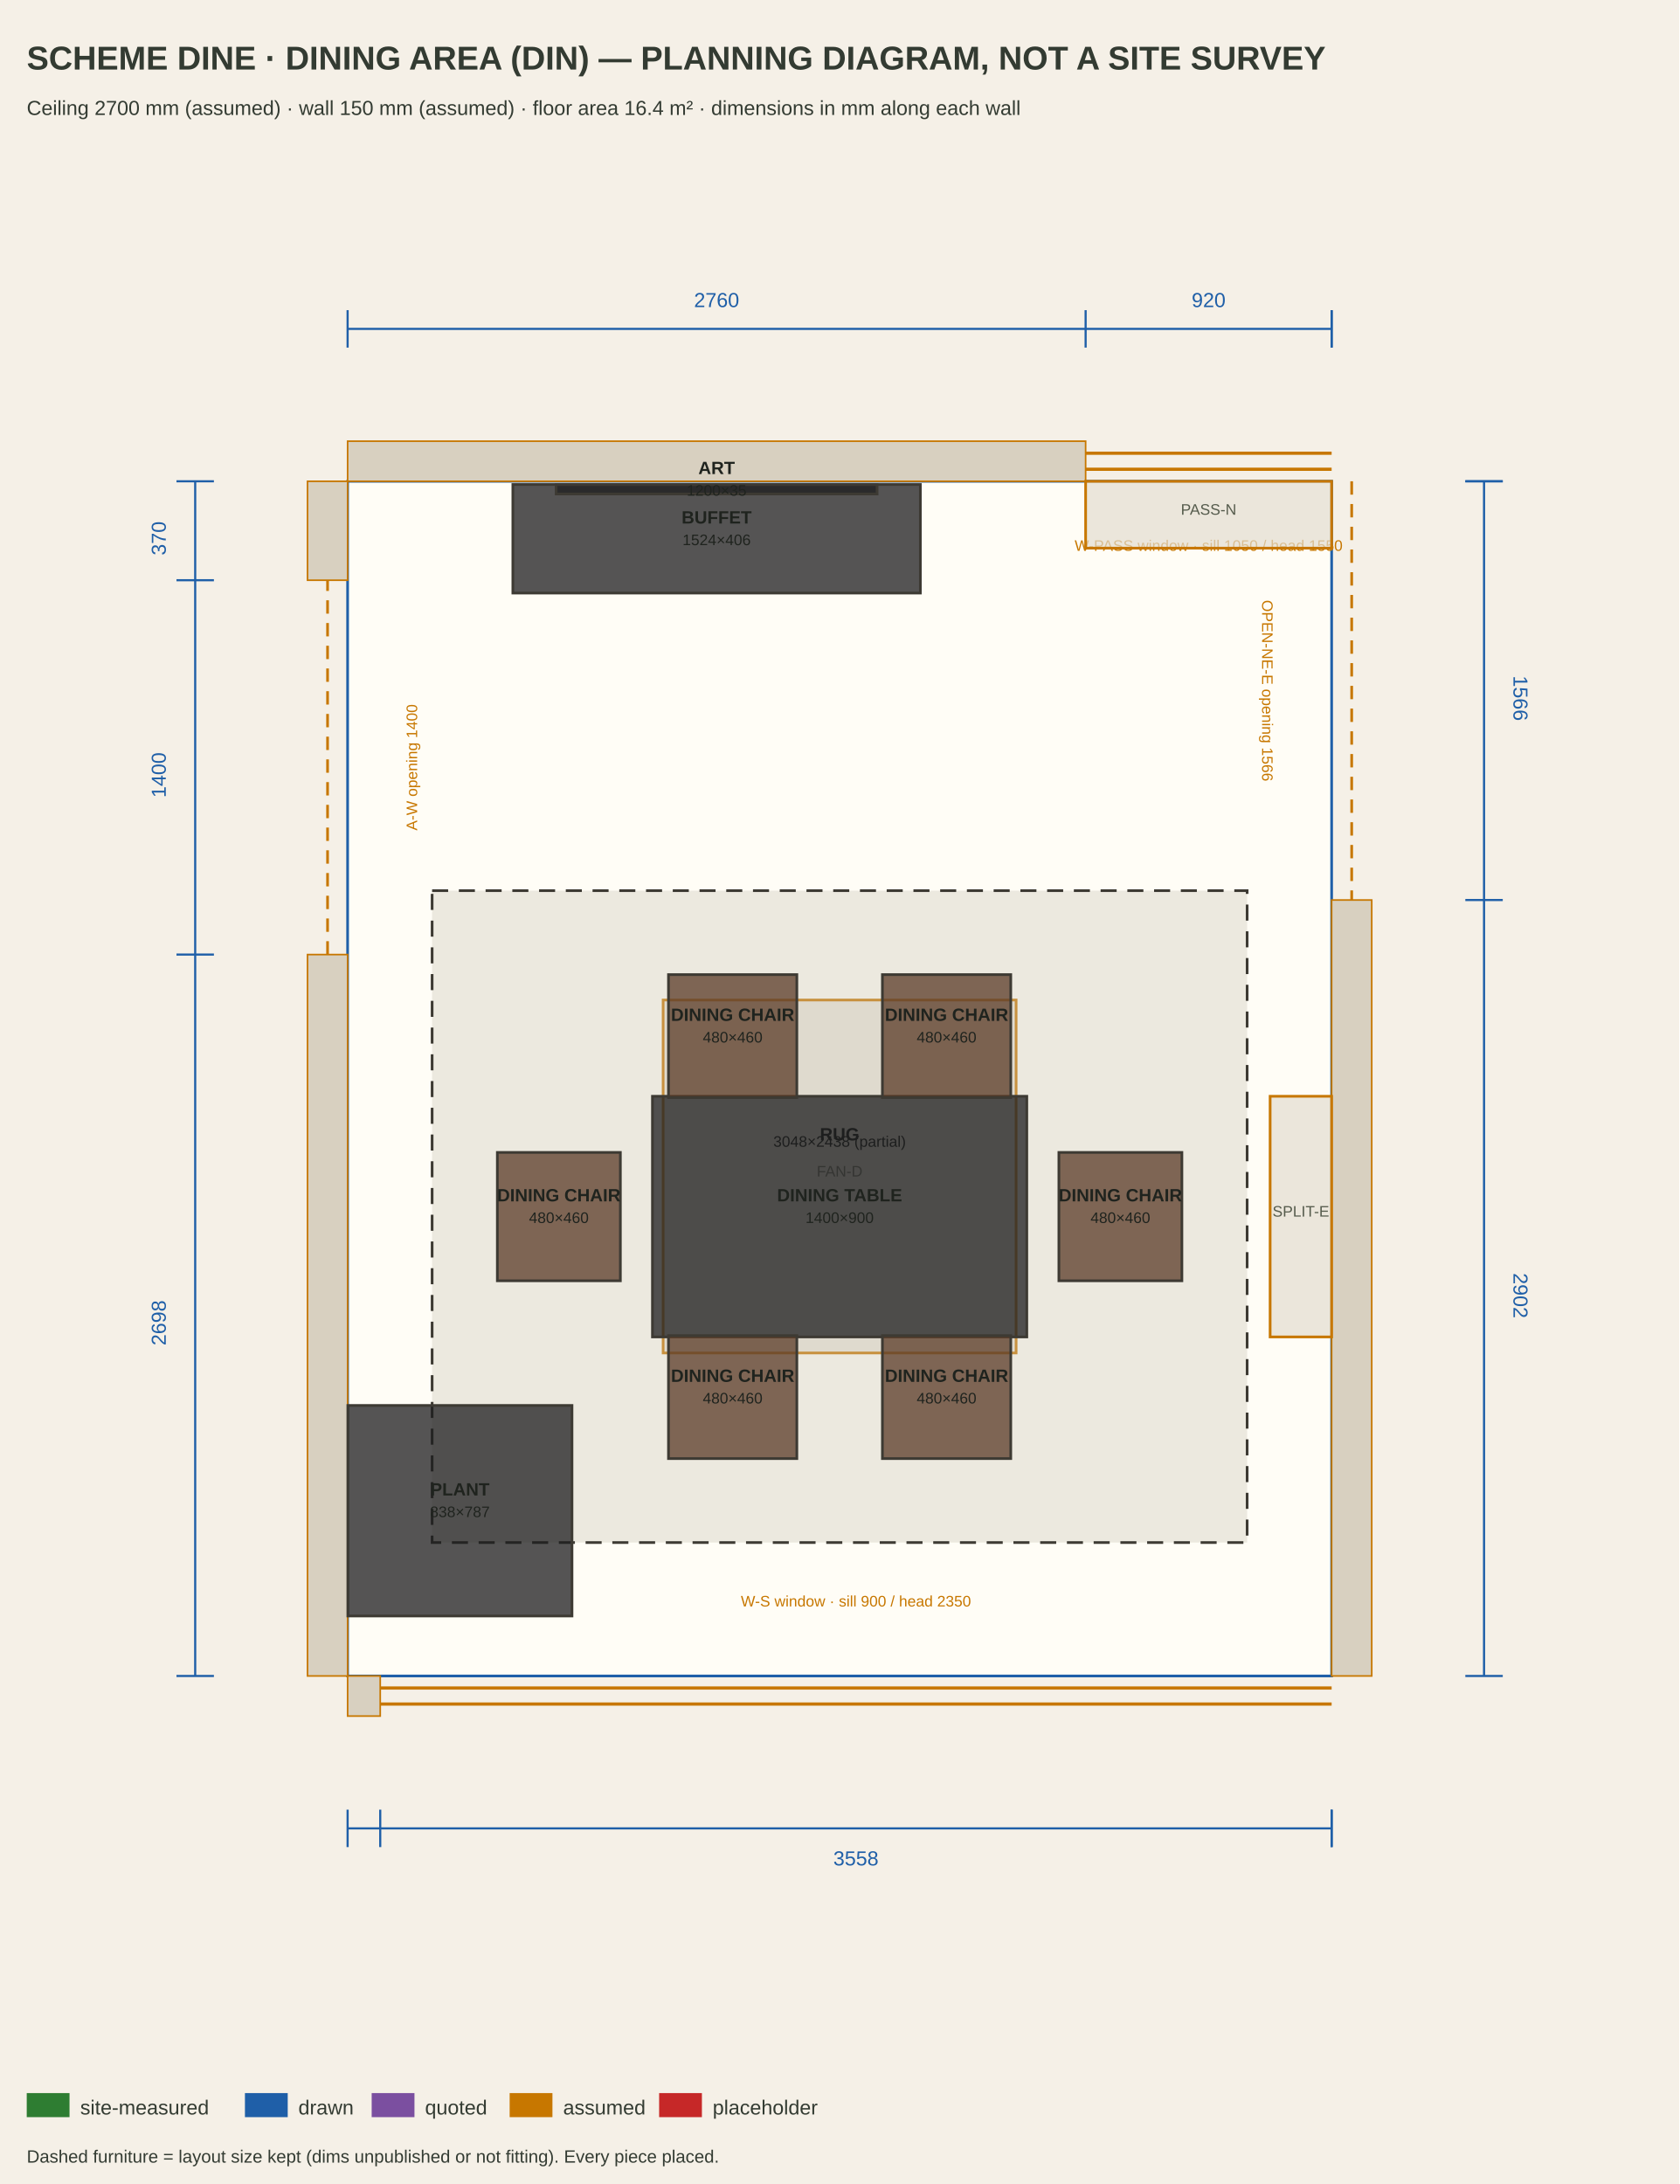
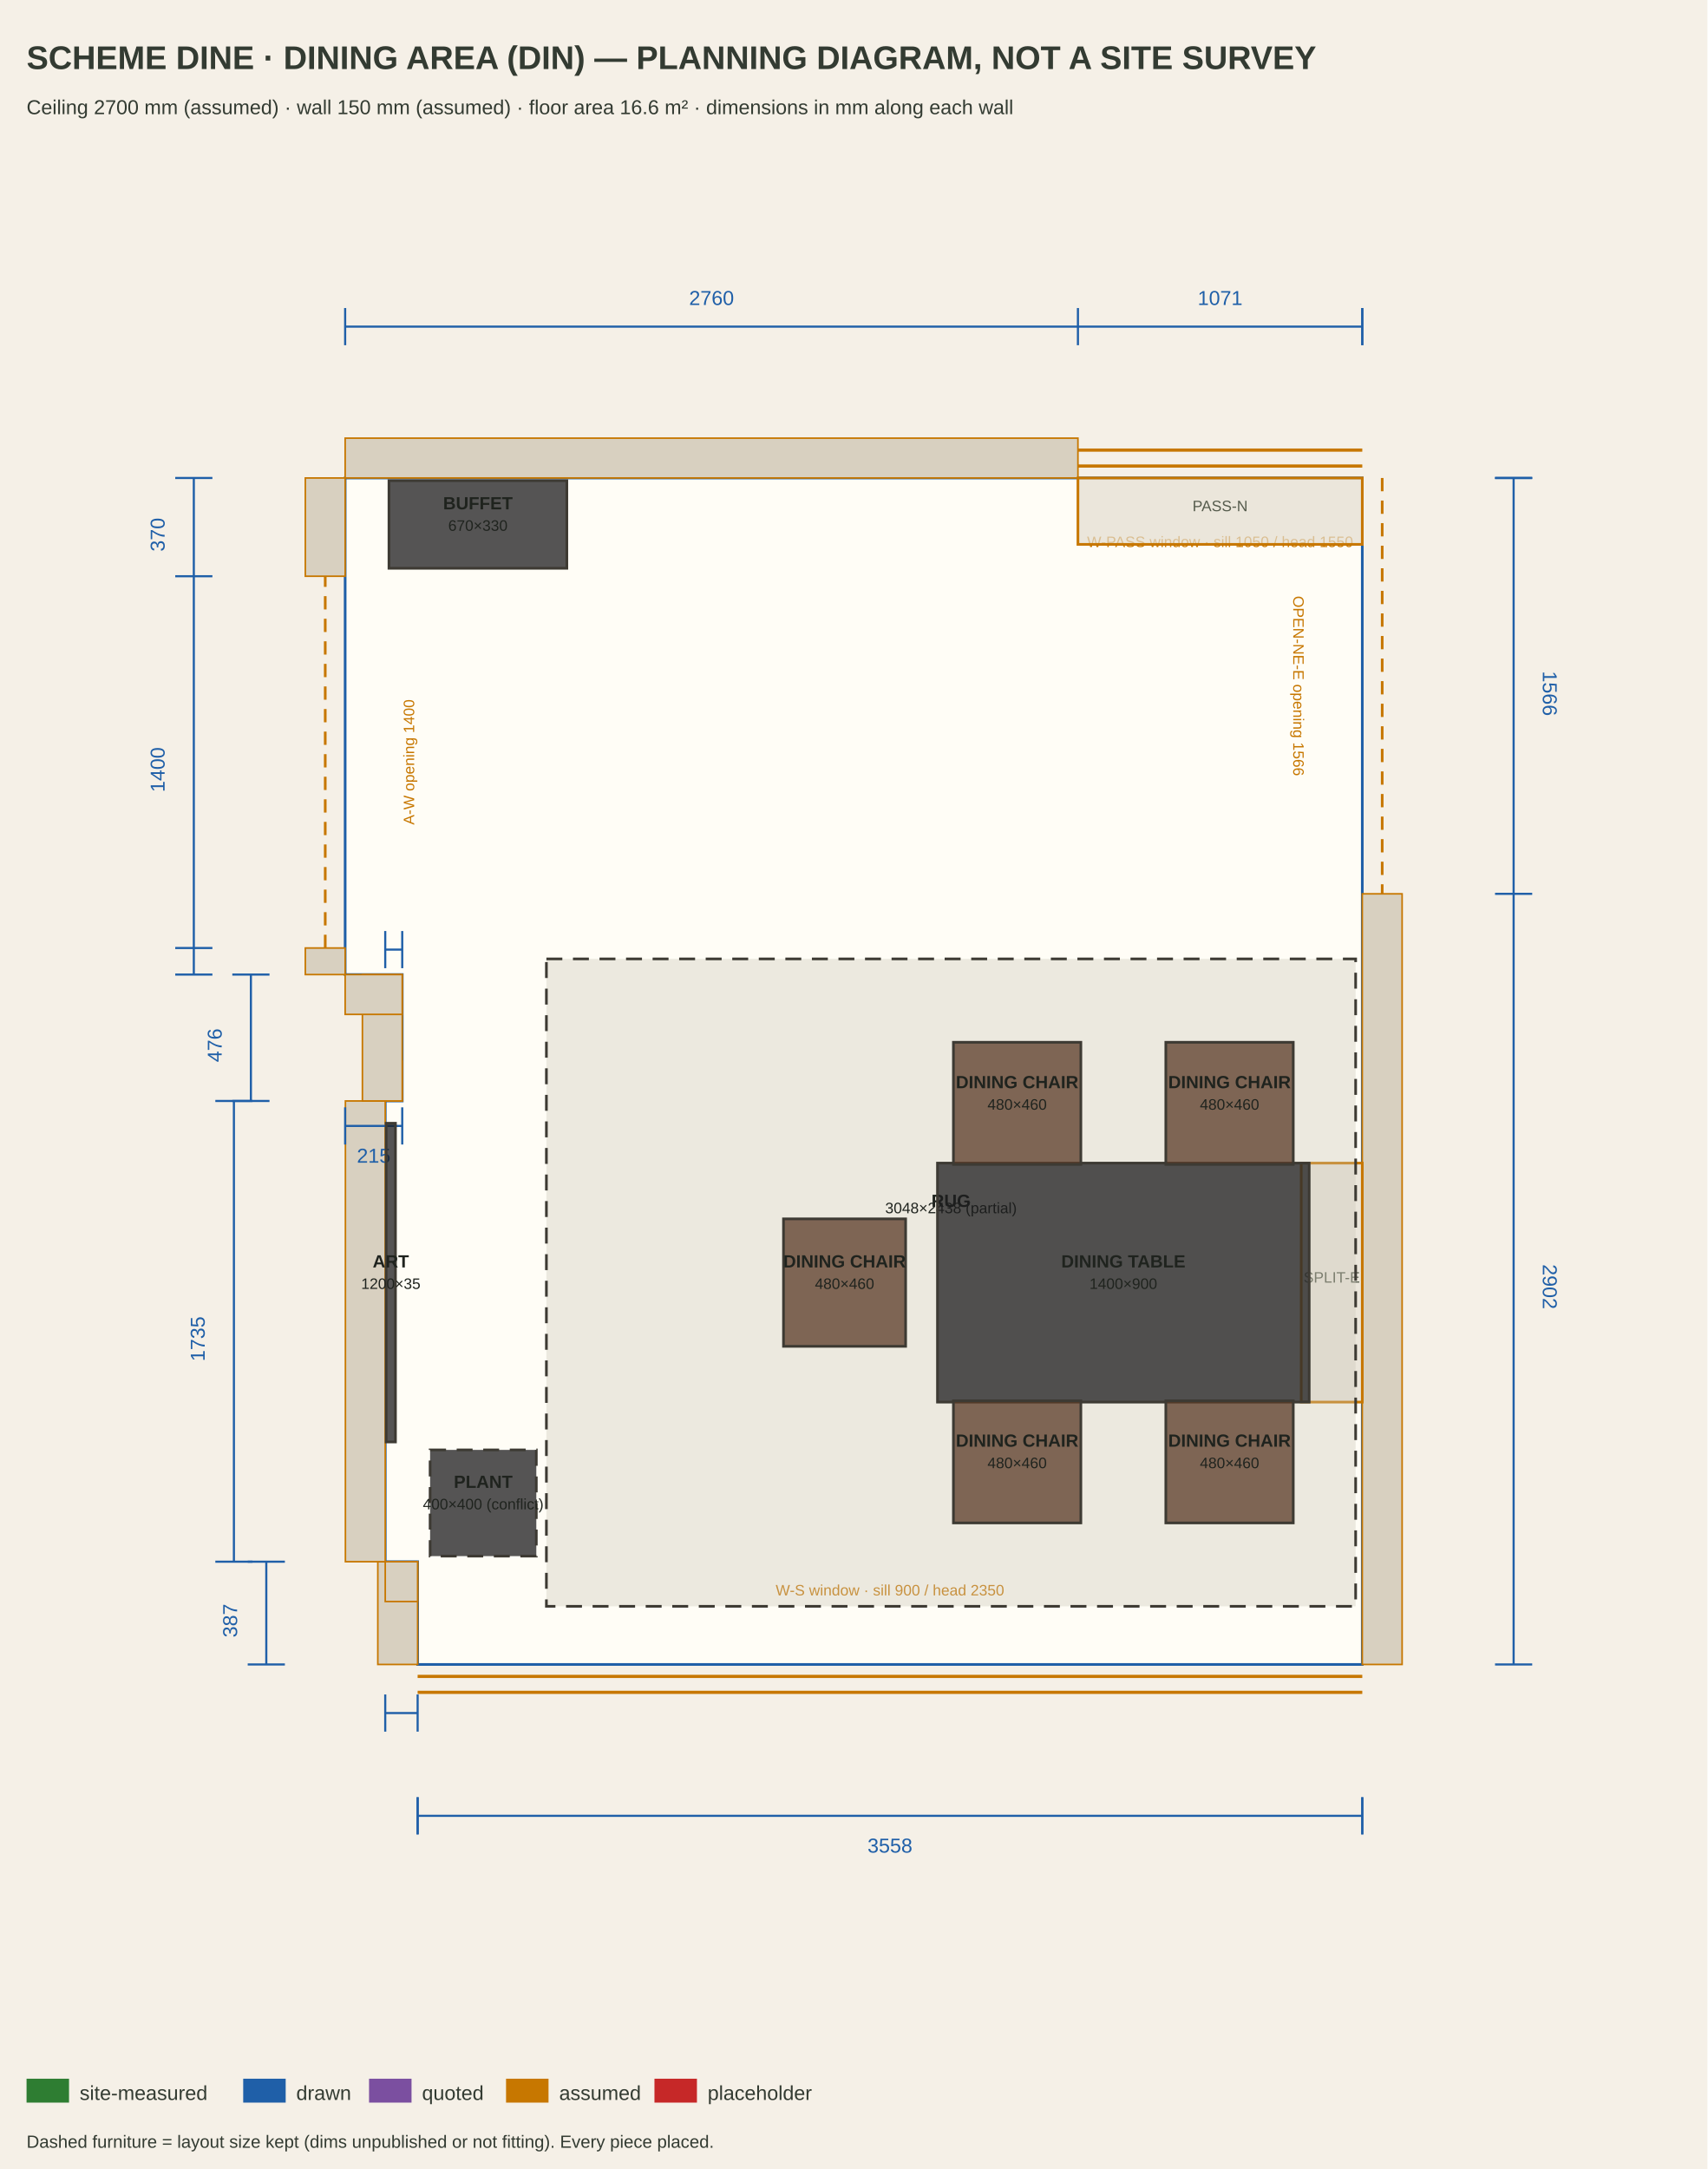
- <svg xmlns="http://www.w3.org/2000/svg" viewBox="-1300 -1800 6280 8168" width="100%" height="100%" role="img" aria-label="Scheme DINE Dining area planning diagram">
-   <rect x="-1300" y="-1800" width="6280" height="8168" fill="#f5f0e7" />
+ <svg xmlns="http://www.w3.org/2000/svg" viewBox="-1300 -1800 6431 8168" width="100%" height="100%" role="img" aria-label="Scheme DINE Dining area planning diagram">
+   <rect x="-1300" y="-1800" width="6431" height="8168" fill="#f5f0e7" />
  <g font-family="Arial,sans-serif">
-     <polygon points="0.0,0.0 3680.0,0.0 3680.0,4468.0 0.0,4468.0" fill="#fffdf6" stroke="#1f5fa8" stroke-width="10" />
+     <polygon points="0.0,0.0 3831.0,0.0 3831.0,4468.0 273.0,4468.0 273.0,4081.0 151.0,4081.0 151.0,2346.0 215.0,2346.0 215.0,1870.0 0.0,1870.0" fill="#fffdf6" stroke="#1f5fa8" stroke-width="10" />
    <polygon points="0.0,0.0 2760.0,0.0 2760.0,-150.0 0.0,-150.0" fill="#d8d0c0" stroke="#c77700" stroke-width="6" />
-     <line x1="0.0" y1="-570.0" x2="3680.0" y2="-570.0" stroke="#1f5fa8" stroke-width="8" />
+     <line x1="0.0" y1="-570.0" x2="3831.0" y2="-570.0" stroke="#1f5fa8" stroke-width="8" />
    <line x1="0.0" y1="-500.0" x2="0.0" y2="-640.0" stroke="#1f5fa8" stroke-width="8" />
    <line x1="2760.0" y1="-500.0" x2="2760.0" y2="-640.0" stroke="#1f5fa8" stroke-width="8" />
-     <line x1="3680.0" y1="-500.0" x2="3680.0" y2="-640.0" stroke="#1f5fa8" stroke-width="8" />
-     <line x1="3680.0" y1="-500.0" x2="3680.0" y2="-640.0" stroke="#1f5fa8" stroke-width="8" />
+     <line x1="3831.0" y1="-500.0" x2="3831.0" y2="-640.0" stroke="#1f5fa8" stroke-width="8" />
+     <line x1="3831.0" y1="-500.0" x2="3831.0" y2="-640.0" stroke="#1f5fa8" stroke-width="8" />
    <text x="1380.0" y="-651.5" text-anchor="middle" font-size="76.0" font-weight="normal" fill="#1f5fa8" transform="rotate(0.0 1380.0 -651.5)">2760</text>
-     <text x="3220.0" y="-651.5" text-anchor="middle" font-size="76.0" font-weight="normal" fill="#1f5fa8" transform="rotate(0.0 3220.0 -651.5)">920</text>
-     <line x1="2760.0" y1="-45.0" x2="3680.0" y2="-45.0" stroke="#c77700" stroke-width="12" />
-     <line x1="2760.0" y1="-105.0" x2="3680.0" y2="-105.0" stroke="#c77700" stroke-width="12" />
-     <text x="3220.0" y="260.0" text-anchor="middle" font-size="57.0" font-weight="normal" fill="#c77700" transform="rotate(0.0 3220.0 260.0)">W-PASS window · sill 1050 / head 1550</text>
-     <polygon points="3680.0,1566.0 3680.0,4468.0 3830.0,4468.0 3830.0,1566.0" fill="#d8d0c0" stroke="#c77700" stroke-width="6" />
-     <line x1="4250.0" y1="0.0" x2="4250.0" y2="4468.0" stroke="#1f5fa8" stroke-width="8" />
-     <line x1="4180.0" y1="0.0" x2="4320.0" y2="0.0" stroke="#1f5fa8" stroke-width="8" />
-     <line x1="4180.0" y1="0.0" x2="4320.0" y2="0.0" stroke="#1f5fa8" stroke-width="8" />
-     <line x1="4180.0" y1="1566.0" x2="4320.0" y2="1566.0" stroke="#1f5fa8" stroke-width="8" />
-     <line x1="4180.0" y1="4468.0" x2="4320.0" y2="4468.0" stroke="#1f5fa8" stroke-width="8" />
-     <text x="4360.0" y="811.5" text-anchor="middle" font-size="76.0" font-weight="normal" fill="#1f5fa8" transform="rotate(90.0 4360.0 811.5)">1566</text>
-     <text x="4360.0" y="3045.5" text-anchor="middle" font-size="76.0" font-weight="normal" fill="#1f5fa8" transform="rotate(90.0 4360.0 3045.5)">2902</text>
-     <line x1="3755.0" y1="0.0" x2="3755.0" y2="1566.0" stroke="#c77700" stroke-width="10" stroke-dasharray="50 35" />
-     <text x="3420.0" y="783.0" text-anchor="middle" font-size="57.0" font-weight="normal" fill="#c77700" transform="rotate(90.0 3420.0 783.0)">OPEN-NE-E opening 1566</text>
-     <polygon points="122.0,4468.0 0.0,4468.0 0.0,4618.0 122.0,4618.0" fill="#d8d0c0" stroke="#c77700" stroke-width="6" />
-     <line x1="3680.0" y1="5038.0" x2="0.0" y2="5038.0" stroke="#1f5fa8" stroke-width="8" />
-     <line x1="3680.0" y1="4968.0" x2="3680.0" y2="5108.0" stroke="#1f5fa8" stroke-width="8" />
-     <line x1="3680.0" y1="4968.0" x2="3680.0" y2="5108.0" stroke="#1f5fa8" stroke-width="8" />
-     <line x1="122.0" y1="4968.0" x2="122.0" y2="5108.0" stroke="#1f5fa8" stroke-width="8" />
-     <line x1="0.0" y1="4968.0" x2="0.0" y2="5108.0" stroke="#1f5fa8" stroke-width="8" />
-     <text x="1901.0" y="5176.5" text-anchor="middle" font-size="76.0" font-weight="normal" fill="#1f5fa8" transform="rotate(0.0 1901.0 5176.5)">3558</text>
-     <line x1="3680.0" y1="4513.0" x2="122.0" y2="4513.0" stroke="#c77700" stroke-width="12" />
-     <line x1="3680.0" y1="4573.0" x2="122.0" y2="4573.0" stroke="#c77700" stroke-width="12" />
-     <text x="1901.0" y="4208.0" text-anchor="middle" font-size="57.0" font-weight="normal" fill="#c77700" transform="rotate(0.0 1901.0 4208.0)">W-S window · sill 900 / head 2350</text>
-     <polygon points="0.0,4468.0 0.0,1770.0 -150.0,1770.0 -150.0,4468.0" fill="#d8d0c0" stroke="#c77700" stroke-width="6" />
+     <text x="3295.5" y="-651.5" text-anchor="middle" font-size="76.0" font-weight="normal" fill="#1f5fa8" transform="rotate(0.0 3295.5 -651.5)">1071</text>
+     <line x1="2760.0" y1="-45.0" x2="3831.0" y2="-45.0" stroke="#c77700" stroke-width="12" />
+     <line x1="2760.0" y1="-105.0" x2="3831.0" y2="-105.0" stroke="#c77700" stroke-width="12" />
+     <text x="3295.5" y="260.0" text-anchor="middle" font-size="57.0" font-weight="normal" fill="#c77700" transform="rotate(0.0 3295.5 260.0)">W-PASS window · sill 1050 / head 1550</text>
+     <polygon points="3831.0,1566.0 3831.0,4468.0 3981.0,4468.0 3981.0,1566.0" fill="#d8d0c0" stroke="#c77700" stroke-width="6" />
+     <line x1="4401.0" y1="0.0" x2="4401.0" y2="4468.0" stroke="#1f5fa8" stroke-width="8" />
+     <line x1="4331.0" y1="0.0" x2="4471.0" y2="0.0" stroke="#1f5fa8" stroke-width="8" />
+     <line x1="4331.0" y1="0.0" x2="4471.0" y2="0.0" stroke="#1f5fa8" stroke-width="8" />
+     <line x1="4331.0" y1="1566.0" x2="4471.0" y2="1566.0" stroke="#1f5fa8" stroke-width="8" />
+     <line x1="4331.0" y1="4468.0" x2="4471.0" y2="4468.0" stroke="#1f5fa8" stroke-width="8" />
+     <text x="4511.0" y="811.5" text-anchor="middle" font-size="76.0" font-weight="normal" fill="#1f5fa8" transform="rotate(90.0 4511.0 811.5)">1566</text>
+     <text x="4511.0" y="3045.5" text-anchor="middle" font-size="76.0" font-weight="normal" fill="#1f5fa8" transform="rotate(90.0 4511.0 3045.5)">2902</text>
+     <line x1="3906.0" y1="0.0" x2="3906.0" y2="1566.0" stroke="#c77700" stroke-width="10" stroke-dasharray="50 35" />
+     <text x="3571.0" y="783.0" text-anchor="middle" font-size="57.0" font-weight="normal" fill="#c77700" transform="rotate(90.0 3571.0 783.0)">OPEN-NE-E opening 1566</text>
+     <line x1="3831.0" y1="5038.0" x2="273.0" y2="5038.0" stroke="#1f5fa8" stroke-width="8" />
+     <line x1="3831.0" y1="4968.0" x2="3831.0" y2="5108.0" stroke="#1f5fa8" stroke-width="8" />
+     <line x1="3831.0" y1="4968.0" x2="3831.0" y2="5108.0" stroke="#1f5fa8" stroke-width="8" />
+     <line x1="273.0" y1="4968.0" x2="273.0" y2="5108.0" stroke="#1f5fa8" stroke-width="8" />
+     <line x1="273.0" y1="4968.0" x2="273.0" y2="5108.0" stroke="#1f5fa8" stroke-width="8" />
+     <text x="2052.0" y="5176.5" text-anchor="middle" font-size="76.0" font-weight="normal" fill="#1f5fa8" transform="rotate(0.0 2052.0 5176.5)">3558</text>
+     <line x1="3831.0" y1="4513.0" x2="273.0" y2="4513.0" stroke="#c77700" stroke-width="12" />
+     <line x1="3831.0" y1="4573.0" x2="273.0" y2="4573.0" stroke="#c77700" stroke-width="12" />
+     <text x="2052.0" y="4208.0" text-anchor="middle" font-size="57.0" font-weight="normal" fill="#c77700" transform="rotate(0.0 2052.0 4208.0)">W-S window · sill 900 / head 2350</text>
+     <polygon points="273.0,4468.0 273.0,4081.0 123.0,4081.0 123.0,4468.0" fill="#d8d0c0" stroke="#c77700" stroke-width="6" />
+     <line x1="-297.0" y1="4468.0" x2="-297.0" y2="4081.0" stroke="#1f5fa8" stroke-width="8" />
+     <line x1="-227.0" y1="4468.0" x2="-367.0" y2="4468.0" stroke="#1f5fa8" stroke-width="8" />
+     <line x1="-227.0" y1="4081.0" x2="-367.0" y2="4081.0" stroke="#1f5fa8" stroke-width="8" />
+     <text x="-407.0" y="4303.0" text-anchor="middle" font-size="76.0" font-weight="normal" fill="#1f5fa8" transform="rotate(-90.0 -407.0 4303.0)">387</text>
+     <polygon points="273.0,4081.0 151.0,4081.0 151.0,4231.0 273.0,4231.0" fill="#d8d0c0" stroke="#c77700" stroke-width="6" />
+     <line x1="273.0" y1="4651.0" x2="151.0" y2="4651.0" stroke="#1f5fa8" stroke-width="8" />
+     <line x1="273.0" y1="4581.0" x2="273.0" y2="4721.0" stroke="#1f5fa8" stroke-width="8" />
+     <line x1="151.0" y1="4581.0" x2="151.0" y2="4721.0" stroke="#1f5fa8" stroke-width="8" />
+     <polygon points="151.0,4081.0 151.0,2346.0 1.0,2346.0 1.0,4081.0" fill="#d8d0c0" stroke="#c77700" stroke-width="6" />
+     <line x1="-419.0" y1="4081.0" x2="-419.0" y2="2346.0" stroke="#1f5fa8" stroke-width="8" />
+     <line x1="-349.0" y1="4081.0" x2="-489.0" y2="4081.0" stroke="#1f5fa8" stroke-width="8" />
+     <line x1="-349.0" y1="2346.0" x2="-489.0" y2="2346.0" stroke="#1f5fa8" stroke-width="8" />
+     <text x="-529.0" y="3242.0" text-anchor="middle" font-size="76.0" font-weight="normal" fill="#1f5fa8" transform="rotate(-90.0 -529.0 3242.0)">1735</text>
+     <polygon points="151.0,2346.0 215.0,2346.0 215.0,2196.0 151.0,2196.0" fill="#d8d0c0" stroke="#c77700" stroke-width="6" />
+     <line x1="151.0" y1="1776.0" x2="215.0" y2="1776.0" stroke="#1f5fa8" stroke-width="8" />
+     <line x1="151.0" y1="1846.0" x2="151.0" y2="1706.0" stroke="#1f5fa8" stroke-width="8" />
+     <line x1="215.0" y1="1846.0" x2="215.0" y2="1706.0" stroke="#1f5fa8" stroke-width="8" />
+     <polygon points="215.0,2346.0 215.0,1870.0 65.0,1870.0 65.0,2346.0" fill="#d8d0c0" stroke="#c77700" stroke-width="6" />
+     <line x1="-355.0" y1="2346.0" x2="-355.0" y2="1870.0" stroke="#1f5fa8" stroke-width="8" />
+     <line x1="-285.0" y1="2346.0" x2="-425.0" y2="2346.0" stroke="#1f5fa8" stroke-width="8" />
+     <line x1="-285.0" y1="1870.0" x2="-425.0" y2="1870.0" stroke="#1f5fa8" stroke-width="8" />
+     <text x="-465.0" y="2136.5" text-anchor="middle" font-size="76.0" font-weight="normal" fill="#1f5fa8" transform="rotate(-90.0 -465.0 2136.5)">476</text>
+     <polygon points="215.0,1870.0 0.0,1870.0 0.0,2020.0 215.0,2020.0" fill="#d8d0c0" stroke="#c77700" stroke-width="6" />
+     <line x1="215.0" y1="2440.0" x2="0.0" y2="2440.0" stroke="#1f5fa8" stroke-width="8" />
+     <line x1="215.0" y1="2370.0" x2="215.0" y2="2510.0" stroke="#1f5fa8" stroke-width="8" />
+     <line x1="0.0" y1="2370.0" x2="0.0" y2="2510.0" stroke="#1f5fa8" stroke-width="8" />
+     <text x="107.5" y="2578.5" text-anchor="middle" font-size="76.0" font-weight="normal" fill="#1f5fa8" transform="rotate(0.0 107.5 2578.5)">215</text>
+     <polygon points="0.0,1870.0 0.0,1770.0 -150.0,1770.0 -150.0,1870.0" fill="#d8d0c0" stroke="#c77700" stroke-width="6" />
    <polygon points="0.0,370.0 0.0,0.0 -150.0,0.0 -150.0,370.0" fill="#d8d0c0" stroke="#c77700" stroke-width="6" />
-     <line x1="-570.0" y1="4468.0" x2="-570.0" y2="0.0" stroke="#1f5fa8" stroke-width="8" />
-     <line x1="-500.0" y1="4468.0" x2="-640.0" y2="4468.0" stroke="#1f5fa8" stroke-width="8" />
+     <line x1="-570.0" y1="1870.0" x2="-570.0" y2="0.0" stroke="#1f5fa8" stroke-width="8" />
+     <line x1="-500.0" y1="1870.0" x2="-640.0" y2="1870.0" stroke="#1f5fa8" stroke-width="8" />
    <line x1="-500.0" y1="1770.0" x2="-640.0" y2="1770.0" stroke="#1f5fa8" stroke-width="8" />
    <line x1="-500.0" y1="370.0" x2="-640.0" y2="370.0" stroke="#1f5fa8" stroke-width="8" />
    <line x1="-500.0" y1="0.0" x2="-640.0" y2="0.0" stroke="#1f5fa8" stroke-width="8" />
-     <text x="-680.0" y="3147.5" text-anchor="middle" font-size="76.0" font-weight="normal" fill="#1f5fa8" transform="rotate(-90.0 -680.0 3147.5)">2698</text>
    <text x="-680.0" y="1098.5" text-anchor="middle" font-size="76.0" font-weight="normal" fill="#1f5fa8" transform="rotate(-90.0 -680.0 1098.5)">1400</text>
    <text x="-680.0" y="213.5" text-anchor="middle" font-size="76.0" font-weight="normal" fill="#1f5fa8" transform="rotate(-90.0 -680.0 213.5)">370</text>
    <line x1="-75.0" y1="1770.0" x2="-75.0" y2="370.0" stroke="#c77700" stroke-width="10" stroke-dasharray="50 35" />
    <text x="260.0" y="1070.0" text-anchor="middle" font-size="57.0" font-weight="normal" fill="#c77700" transform="rotate(-90.0 260.0 1070.0)">A-W opening 1400</text>
-     <polygon points="1180.0,1940.0 2500.0,1940.0 2500.0,3260.0 1180.0,3260.0" fill="#e3ddd0" stroke="#c77700" stroke-width="10" fill-opacity="0.7" />
-     <text x="1840.0" y="2600.0" text-anchor="middle" font-size="57.0" font-weight="normal" fill="#555b4c">FAN-D</text>
-     <polygon points="2760.0,0.0 3680.0,0.0 3680.0,250.0 2760.0,250.0" fill="#e3ddd0" stroke="#c77700" stroke-width="10" fill-opacity="0.7" />
-     <text x="3220.0" y="125.0" text-anchor="middle" font-size="57.0" font-weight="normal" fill="#555b4c">PASS-N</text>
-     <polygon points="3450.0,2300.0 3680.0,2300.0 3680.0,3200.0 3450.0,3200.0" fill="#e3ddd0" stroke="#c77700" stroke-width="10" fill-opacity="0.7" />
-     <text x="3565.0" y="2750.0" text-anchor="middle" font-size="57.0" font-weight="normal" fill="#555b4c">SPLIT-E</text>
-     <polygon points="316.0,1531.0 3364.0,1531.0 3364.0,3969.0 316.0,3969.0" fill="#c9c2b6" stroke="#3d3a33" stroke-width="10" stroke-dasharray="60 40" fill-opacity="0.35" />
-     <text x="1840.0" y="2465.0" text-anchor="middle" font-size="66.5" font-weight="bold" fill="#1f231e">RUG</text>
-     <text x="1840.0" y="2488.8" text-anchor="middle" font-size="57.0" font-weight="normal" fill="#1f231e">3048×2438 (partial)</text>
-     <polygon points="1140.0,2300.0 2540.0,2300.0 2540.0,3200.0 1140.0,3200.0" fill="#1c1c1e" stroke="#3d3a33" stroke-width="10" fill-opacity="0.75" />
-     <text x="1840.0" y="2693.0" text-anchor="middle" font-size="66.5" font-weight="bold" fill="#1f231e">DINING TABLE</text>
-     <text x="1840.0" y="2773.8" text-anchor="middle" font-size="57.0" font-weight="normal" fill="#1f231e">1400×900</text>
-     <polygon points="1200.0,3195.0 1680.0,3195.0 1680.0,3655.0 1200.0,3655.0" fill="#5a3a26" stroke="#3d3a33" stroke-width="10" fill-opacity="0.75" />
-     <text x="1440.0" y="3368.0" text-anchor="middle" font-size="66.5" font-weight="bold" fill="#1f231e">DINING CHAIR</text>
-     <text x="1440.0" y="3448.8" text-anchor="middle" font-size="57.0" font-weight="normal" fill="#1f231e">480×460</text>
-     <polygon points="2000.0,3195.0 2480.0,3195.0 2480.0,3655.0 2000.0,3655.0" fill="#5a3a26" stroke="#3d3a33" stroke-width="10" fill-opacity="0.75" />
-     <text x="2240.0" y="3368.0" text-anchor="middle" font-size="66.5" font-weight="bold" fill="#1f231e">DINING CHAIR</text>
-     <text x="2240.0" y="3448.8" text-anchor="middle" font-size="57.0" font-weight="normal" fill="#1f231e">480×460</text>
-     <polygon points="1020.0,2510.0 1020.0,2990.0 560.0,2990.0 560.0,2510.0" fill="#5a3a26" stroke="#3d3a33" stroke-width="10" fill-opacity="0.75" />
-     <text x="790.0" y="2693.0" text-anchor="middle" font-size="66.5" font-weight="bold" fill="#1f231e">DINING CHAIR</text>
-     <text x="790.0" y="2773.8" text-anchor="middle" font-size="57.0" font-weight="normal" fill="#1f231e">480×460</text>
-     <polygon points="2660.0,2990.0 2660.0,2510.0 3120.0,2510.0 3120.0,2990.0" fill="#5a3a26" stroke="#3d3a33" stroke-width="10" fill-opacity="0.75" />
-     <text x="2890.0" y="2693.0" text-anchor="middle" font-size="66.5" font-weight="bold" fill="#1f231e">DINING CHAIR</text>
-     <text x="2890.0" y="2773.8" text-anchor="middle" font-size="57.0" font-weight="normal" fill="#1f231e">480×460</text>
-     <polygon points="1680.0,2305.0 1200.0,2305.0 1200.0,1845.0 1680.0,1845.0" fill="#5a3a26" stroke="#3d3a33" stroke-width="10" fill-opacity="0.75" />
-     <text x="1440.0" y="2018.0" text-anchor="middle" font-size="66.5" font-weight="bold" fill="#1f231e">DINING CHAIR</text>
-     <text x="1440.0" y="2098.8" text-anchor="middle" font-size="57.0" font-weight="normal" fill="#1f231e">480×460</text>
-     <polygon points="2480.0,2305.0 2000.0,2305.0 2000.0,1845.0 2480.0,1845.0" fill="#5a3a26" stroke="#3d3a33" stroke-width="10" fill-opacity="0.75" />
-     <text x="2240.0" y="2018.0" text-anchor="middle" font-size="66.5" font-weight="bold" fill="#1f231e">DINING CHAIR</text>
-     <text x="2240.0" y="2098.8" text-anchor="middle" font-size="57.0" font-weight="normal" fill="#1f231e">480×460</text>
-     <polygon points="2142.0,418.0 618.0,418.0 618.0,12.0 2142.0,12.0" fill="#1c1c1e" stroke="#3d3a33" stroke-width="10" fill-opacity="0.75" />
-     <text x="1380.0" y="158.0" text-anchor="middle" font-size="66.5" font-weight="bold" fill="#1f231e">BUFFET</text>
-     <text x="1380.0" y="238.8" text-anchor="middle" font-size="57.0" font-weight="normal" fill="#1f231e">1524×406</text>
-     <polygon points="0.9,3456.3 839.1,3456.3 839.1,4243.7 0.9,4243.7" fill="#1c1c1e" stroke="#3d3a33" stroke-width="10" fill-opacity="0.75" />
-     <text x="420.0" y="3793.0" text-anchor="middle" font-size="66.5" font-weight="bold" fill="#1f231e">PLANT</text>
-     <text x="420.0" y="3873.8" text-anchor="middle" font-size="57.0" font-weight="normal" fill="#1f231e">838×787</text>
-     <polygon points="1980.1,47.5 779.9,47.5 779.9,12.5 1980.1,12.5" fill="#1c1c1e" stroke="#3d3a33" stroke-width="10" fill-opacity="0.75" />
-     <text x="1380.0" y="-27.0" text-anchor="middle" font-size="66.5" font-weight="bold" fill="#1f231e">ART</text>
-     <text x="1380.0" y="53.8" text-anchor="middle" font-size="57.0" font-weight="normal" fill="#1f231e">1200×35</text>
+     <polygon points="2760.0,0.0 3831.0,0.0 3831.0,250.0 2760.0,250.0" fill="#e3ddd0" stroke="#c77700" stroke-width="10" fill-opacity="0.7" />
+     <text x="3295.5" y="125.0" text-anchor="middle" font-size="57.0" font-weight="normal" fill="#555b4c">PASS-N</text>
+     <polygon points="3601.0,2580.0 3831.0,2580.0 3831.0,3480.0 3601.0,3480.0" fill="#e3ddd0" stroke="#c77700" stroke-width="10" fill-opacity="0.7" />
+     <text x="3716.0" y="3030.0" text-anchor="middle" font-size="57.0" font-weight="normal" fill="#555b4c">SPLIT-E</text>
+     <polygon points="758.0,1811.0 3806.0,1811.0 3806.0,4249.0 758.0,4249.0" fill="#c9c2b6" stroke="#3d3a33" stroke-width="10" stroke-dasharray="60 40" fill-opacity="0.35" />
+     <text x="2282.0" y="2745.0" text-anchor="middle" font-size="66.5" font-weight="bold" fill="#1f231e">RUG</text>
+     <text x="2282.0" y="2768.8" text-anchor="middle" font-size="57.0" font-weight="normal" fill="#1f231e">3048×2438 (partial)</text>
+     <polygon points="2231.0,2580.0 3631.0,2580.0 3631.0,3480.0 2231.0,3480.0" fill="#1c1c1e" stroke="#3d3a33" stroke-width="10" fill-opacity="0.75" />
+     <text x="2931.0" y="2973.0" text-anchor="middle" font-size="66.5" font-weight="bold" fill="#1f231e">DINING TABLE</text>
+     <text x="2931.0" y="3053.8" text-anchor="middle" font-size="57.0" font-weight="normal" fill="#1f231e">1400×900</text>
+     <polygon points="2291.0,3475.0 2771.0,3475.0 2771.0,3935.0 2291.0,3935.0" fill="#5a3a26" stroke="#3d3a33" stroke-width="10" fill-opacity="0.75" />
+     <text x="2531.0" y="3648.0" text-anchor="middle" font-size="66.5" font-weight="bold" fill="#1f231e">DINING CHAIR</text>
+     <text x="2531.0" y="3728.8" text-anchor="middle" font-size="57.0" font-weight="normal" fill="#1f231e">480×460</text>
+     <polygon points="3091.0,3475.0 3571.0,3475.0 3571.0,3935.0 3091.0,3935.0" fill="#5a3a26" stroke="#3d3a33" stroke-width="10" fill-opacity="0.75" />
+     <text x="3331.0" y="3648.0" text-anchor="middle" font-size="66.5" font-weight="bold" fill="#1f231e">DINING CHAIR</text>
+     <text x="3331.0" y="3728.8" text-anchor="middle" font-size="57.0" font-weight="normal" fill="#1f231e">480×460</text>
+     <polygon points="2111.0,2790.0 2111.0,3270.0 1651.0,3270.0 1651.0,2790.0" fill="#5a3a26" stroke="#3d3a33" stroke-width="10" fill-opacity="0.75" />
+     <text x="1881.0" y="2973.0" text-anchor="middle" font-size="66.5" font-weight="bold" fill="#1f231e">DINING CHAIR</text>
+     <text x="1881.0" y="3053.8" text-anchor="middle" font-size="57.0" font-weight="normal" fill="#1f231e">480×460</text>
+     <polygon points="2771.0,2585.0 2291.0,2585.0 2291.0,2125.0 2771.0,2125.0" fill="#5a3a26" stroke="#3d3a33" stroke-width="10" fill-opacity="0.75" />
+     <text x="2531.0" y="2298.0" text-anchor="middle" font-size="66.5" font-weight="bold" fill="#1f231e">DINING CHAIR</text>
+     <text x="2531.0" y="2378.8" text-anchor="middle" font-size="57.0" font-weight="normal" fill="#1f231e">480×460</text>
+     <polygon points="3571.0,2585.0 3091.0,2585.0 3091.0,2125.0 3571.0,2125.0" fill="#5a3a26" stroke="#3d3a33" stroke-width="10" fill-opacity="0.75" />
+     <text x="3331.0" y="2298.0" text-anchor="middle" font-size="66.5" font-weight="bold" fill="#1f231e">DINING CHAIR</text>
+     <text x="3331.0" y="2378.8" text-anchor="middle" font-size="57.0" font-weight="normal" fill="#1f231e">480×460</text>
+     <polygon points="835.0,340.0 165.0,340.0 165.0,10.0 835.0,10.0" fill="#1c1c1e" stroke="#3d3a33" stroke-width="10" fill-opacity="0.75" />
+     <text x="500.0" y="118.0" text-anchor="middle" font-size="66.5" font-weight="bold" fill="#1f231e">BUFFET</text>
+     <text x="500.0" y="198.8" text-anchor="middle" font-size="57.0" font-weight="normal" fill="#1f231e">670×330</text>
+     <polygon points="320.0,3660.0 720.0,3660.0 720.0,4060.0 320.0,4060.0" fill="#1c1c1e" stroke="#3d3a33" stroke-width="10" stroke-dasharray="60 40" fill-opacity="0.75" />
+     <text x="520.0" y="3803.0" text-anchor="middle" font-size="66.5" font-weight="bold" fill="#1f231e">PLANT</text>
+     <text x="520.0" y="3883.8" text-anchor="middle" font-size="57.0" font-weight="normal" fill="#1f231e">400×400 (conflict)</text>
+     <polygon points="189.5,2429.9 189.5,3630.1 154.5,3630.1 154.5,2429.9" fill="#1c1c1e" stroke="#3d3a33" stroke-width="10" fill-opacity="0.75" />
+     <text x="172.0" y="2973.0" text-anchor="middle" font-size="66.5" font-weight="bold" fill="#1f231e">ART</text>
+     <text x="172.0" y="3053.8" text-anchor="middle" font-size="57.0" font-weight="normal" fill="#1f231e">1200×35</text>
    <text x="-1200.0" y="-1540.0" text-anchor="start" font-size="123.5" font-weight="bold" fill="#333b32">SCHEME DINE · DINING AREA (DIN) — PLANNING DIAGRAM, NOT A SITE SURVEY</text>
-     <text x="-1200.0" y="-1370.0" text-anchor="start" font-size="76.0" font-weight="normal" fill="#333b32">Ceiling 2700 mm (assumed) · wall 150 mm (assumed) · floor area 16.4 m² · dimensions in mm along each wall</text>
+     <text x="-1200.0" y="-1370.0" text-anchor="start" font-size="76.0" font-weight="normal" fill="#333b32">Ceiling 2700 mm (assumed) · wall 150 mm (assumed) · floor area 16.6 m² · dimensions in mm along each wall</text>
    <rect x="-1200" y="6028" width="160" height="90" fill="#2e7d32" />
    <text x="-1000.0" y="6108.0" text-anchor="start" font-size="76.0" font-weight="normal" fill="#333b32">site-measured</text>
    <rect x="-384" y="6028" width="160" height="90" fill="#1f5fa8" />
    <text x="-184.2" y="6108.0" text-anchor="start" font-size="76.0" font-weight="normal" fill="#333b32">drawn</text>
    <rect x="90" y="6028" width="160" height="90" fill="#7b4fa0" />
    <text x="289.5" y="6108.0" text-anchor="start" font-size="76.0" font-weight="normal" fill="#333b32">quoted</text>
    <rect x="606" y="6028" width="160" height="90" fill="#c77700" />
    <text x="806.0" y="6108.0" text-anchor="start" font-size="76.0" font-weight="normal" fill="#333b32">assumed</text>
    <rect x="1165" y="6028" width="160" height="90" fill="#c62828" />
    <text x="1365.2" y="6108.0" text-anchor="start" font-size="76.0" font-weight="normal" fill="#333b32">placeholder</text>
    <text x="-1200.0" y="6288.0" text-anchor="start" font-size="66.5" font-weight="normal" fill="#333b32">Dashed furniture = layout size kept (dims unpublished or not fitting). Every piece placed.</text>
  </g>
</svg>
